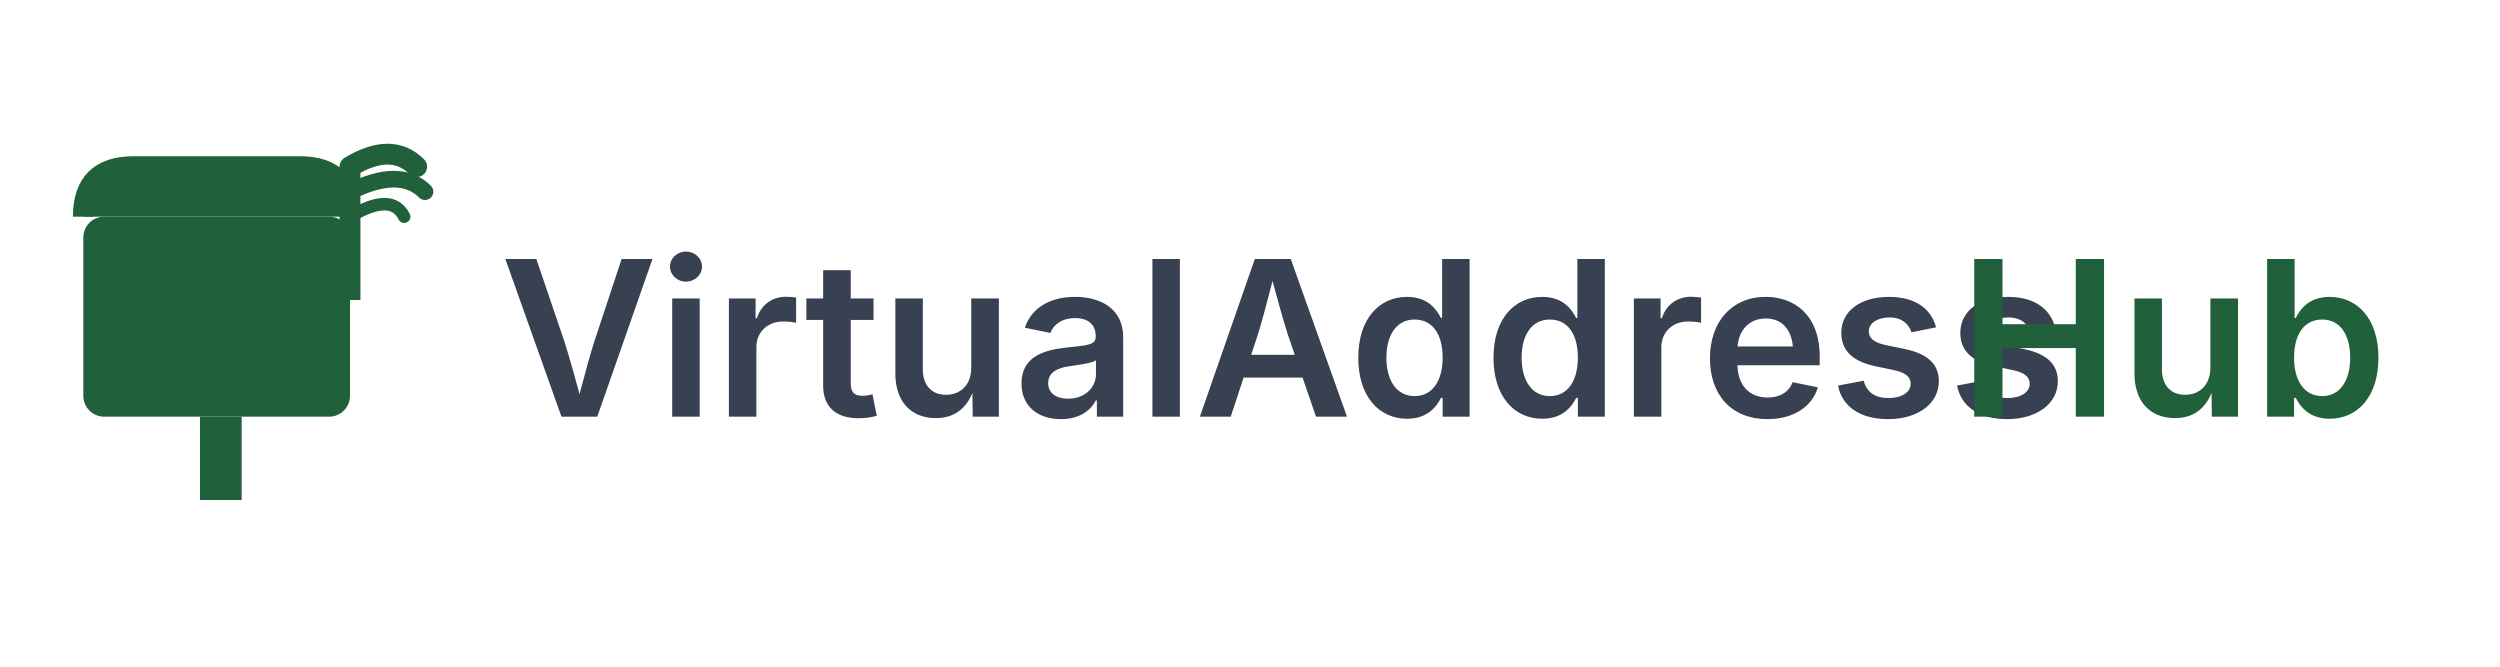
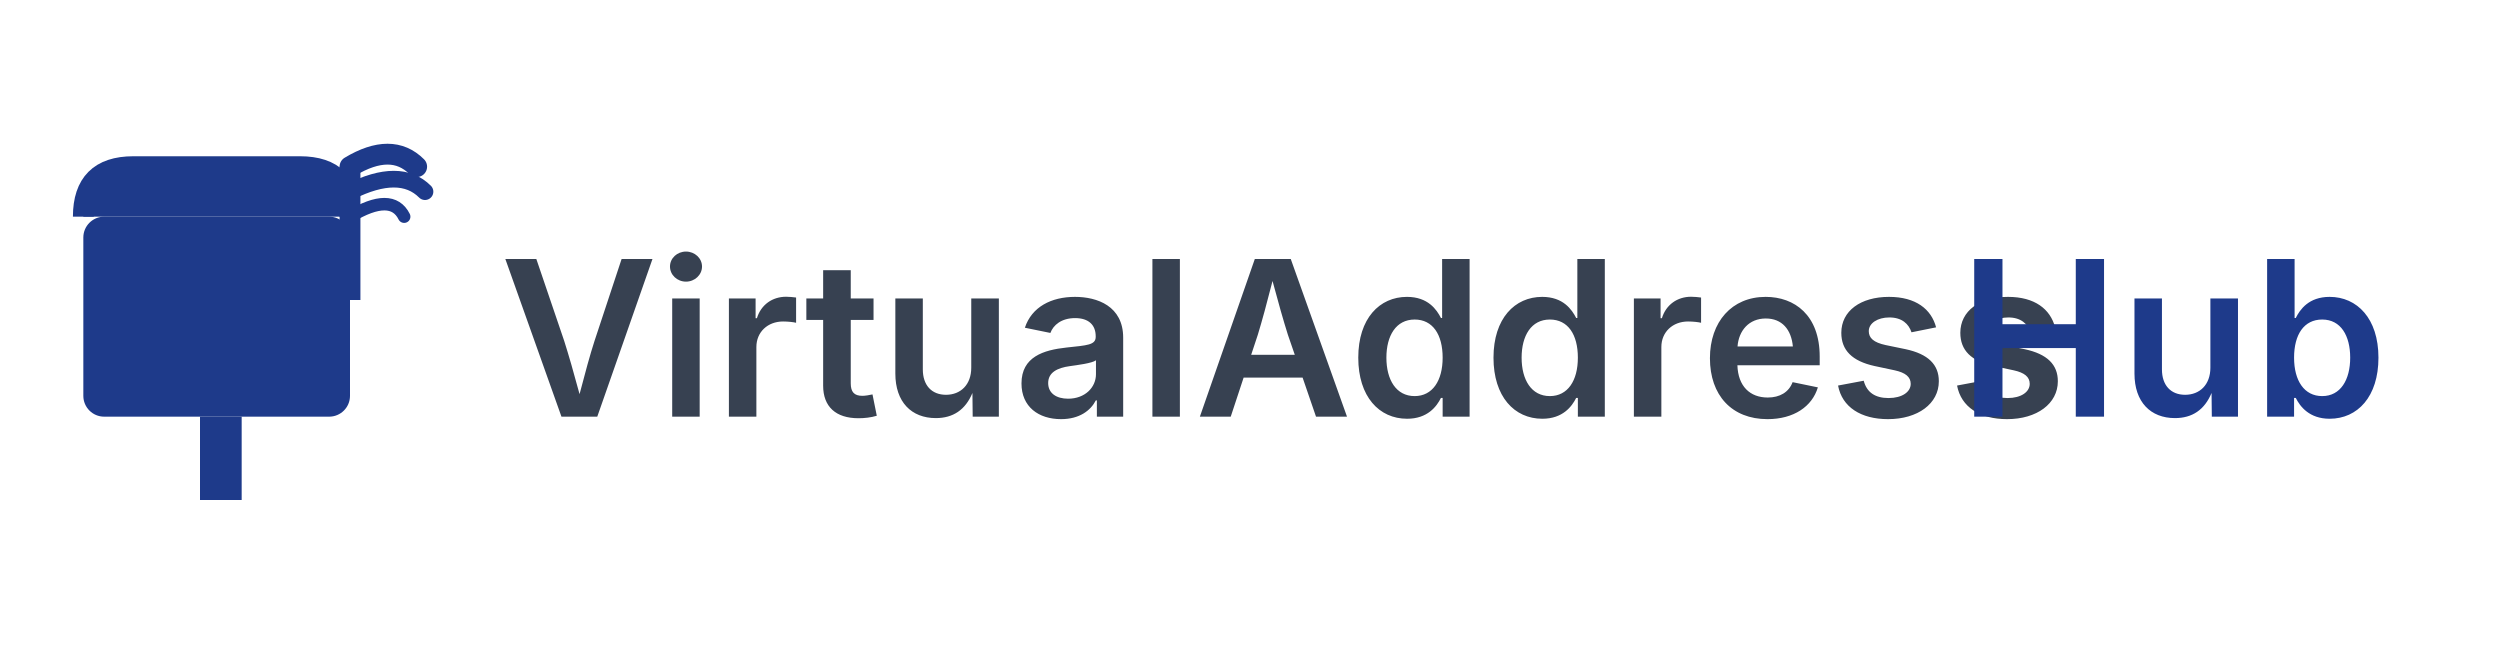
<svg xmlns="http://www.w3.org/2000/svg" width="300" height="80" viewBox="0 0 300 80" fill="none">
  <g>
-     <rect x="10" y="26" width="32" height="24" rx="2.5" fill="#20603A" />
-     <path d="M10 26 Q10 20 16 20 L36 20 Q42 20 42 26" stroke="#20603A" stroke-width="2.5" fill="#20603A" />
-     <line x1="16" y1="32" x2="36" y2="32" stroke="#20603A" stroke-width="2" />
-     <rect x="24" y="50" width="5" height="10" fill="#20603A" />
+     <rect x="10" y="26" width="32" height="24" rx="2.5" fill="#1e3a8a" />
+     <path d="M10 26 Q10 20 16 20 L36 20 Q42 20 42 26" stroke="#1e3a8a" stroke-width="2.5" fill="#1e3a8a" />
+     <line x1="16" y1="32" x2="36" y2="32" stroke="#1e3a8a" stroke-width="2" />
+     <rect x="24" y="50" width="5" height="10" fill="#1e3a8a" />
    <g transform="translate(42, 20)">
-       <line x1="0" y1="0" x2="0" y2="16" stroke="#20603A" stroke-width="2.5" />
-       <path d="M0 0 Q5 -3 8 0" stroke="#20603A" stroke-width="2.5" fill="none" stroke-linecap="round" />
-       <path d="M0 3 Q6 0 9 3" stroke="#20603A" stroke-width="2" fill="none" stroke-linecap="round" />
-       <path d="M0 6 Q5 3 6.5 6" stroke="#20603A" stroke-width="1.5" fill="none" stroke-linecap="round" />
+       <line x1="0" y1="0" x2="0" y2="16" stroke="#1e3a8a" stroke-width="2.5" />
+       <path d="M0 0 Q5 -3 8 0" stroke="#1e3a8a" stroke-width="2.5" fill="none" stroke-linecap="round" />
+       <path d="M0 3 Q6 0 9 3" stroke="#1e3a8a" stroke-width="2" fill="none" stroke-linecap="round" />
+       <path d="M0 6 Q5 3 6.5 6" stroke="#1e3a8a" stroke-width="1.5" fill="none" stroke-linecap="round" />
    </g>
  </g>
  <g transform="translate(60, 0)">
    <text x="0" y="50" font-family="Inter, -apple-system, BlinkMacSystemFont, 'Segoe UI', sans-serif" font-size="26" font-weight="600" fill="#374151">
      VirtualAddress
    </text>
-     <text x="175" y="50" font-family="Inter, -apple-system, BlinkMacSystemFont, 'Segoe UI', sans-serif" font-size="26" font-weight="600" fill="#20603A">
+     <text x="175" y="50" font-family="Inter, -apple-system, BlinkMacSystemFont, 'Segoe UI', sans-serif" font-size="26" font-weight="600" fill="#1e3a8a">
      Hub
    </text>
  </g>
</svg>
